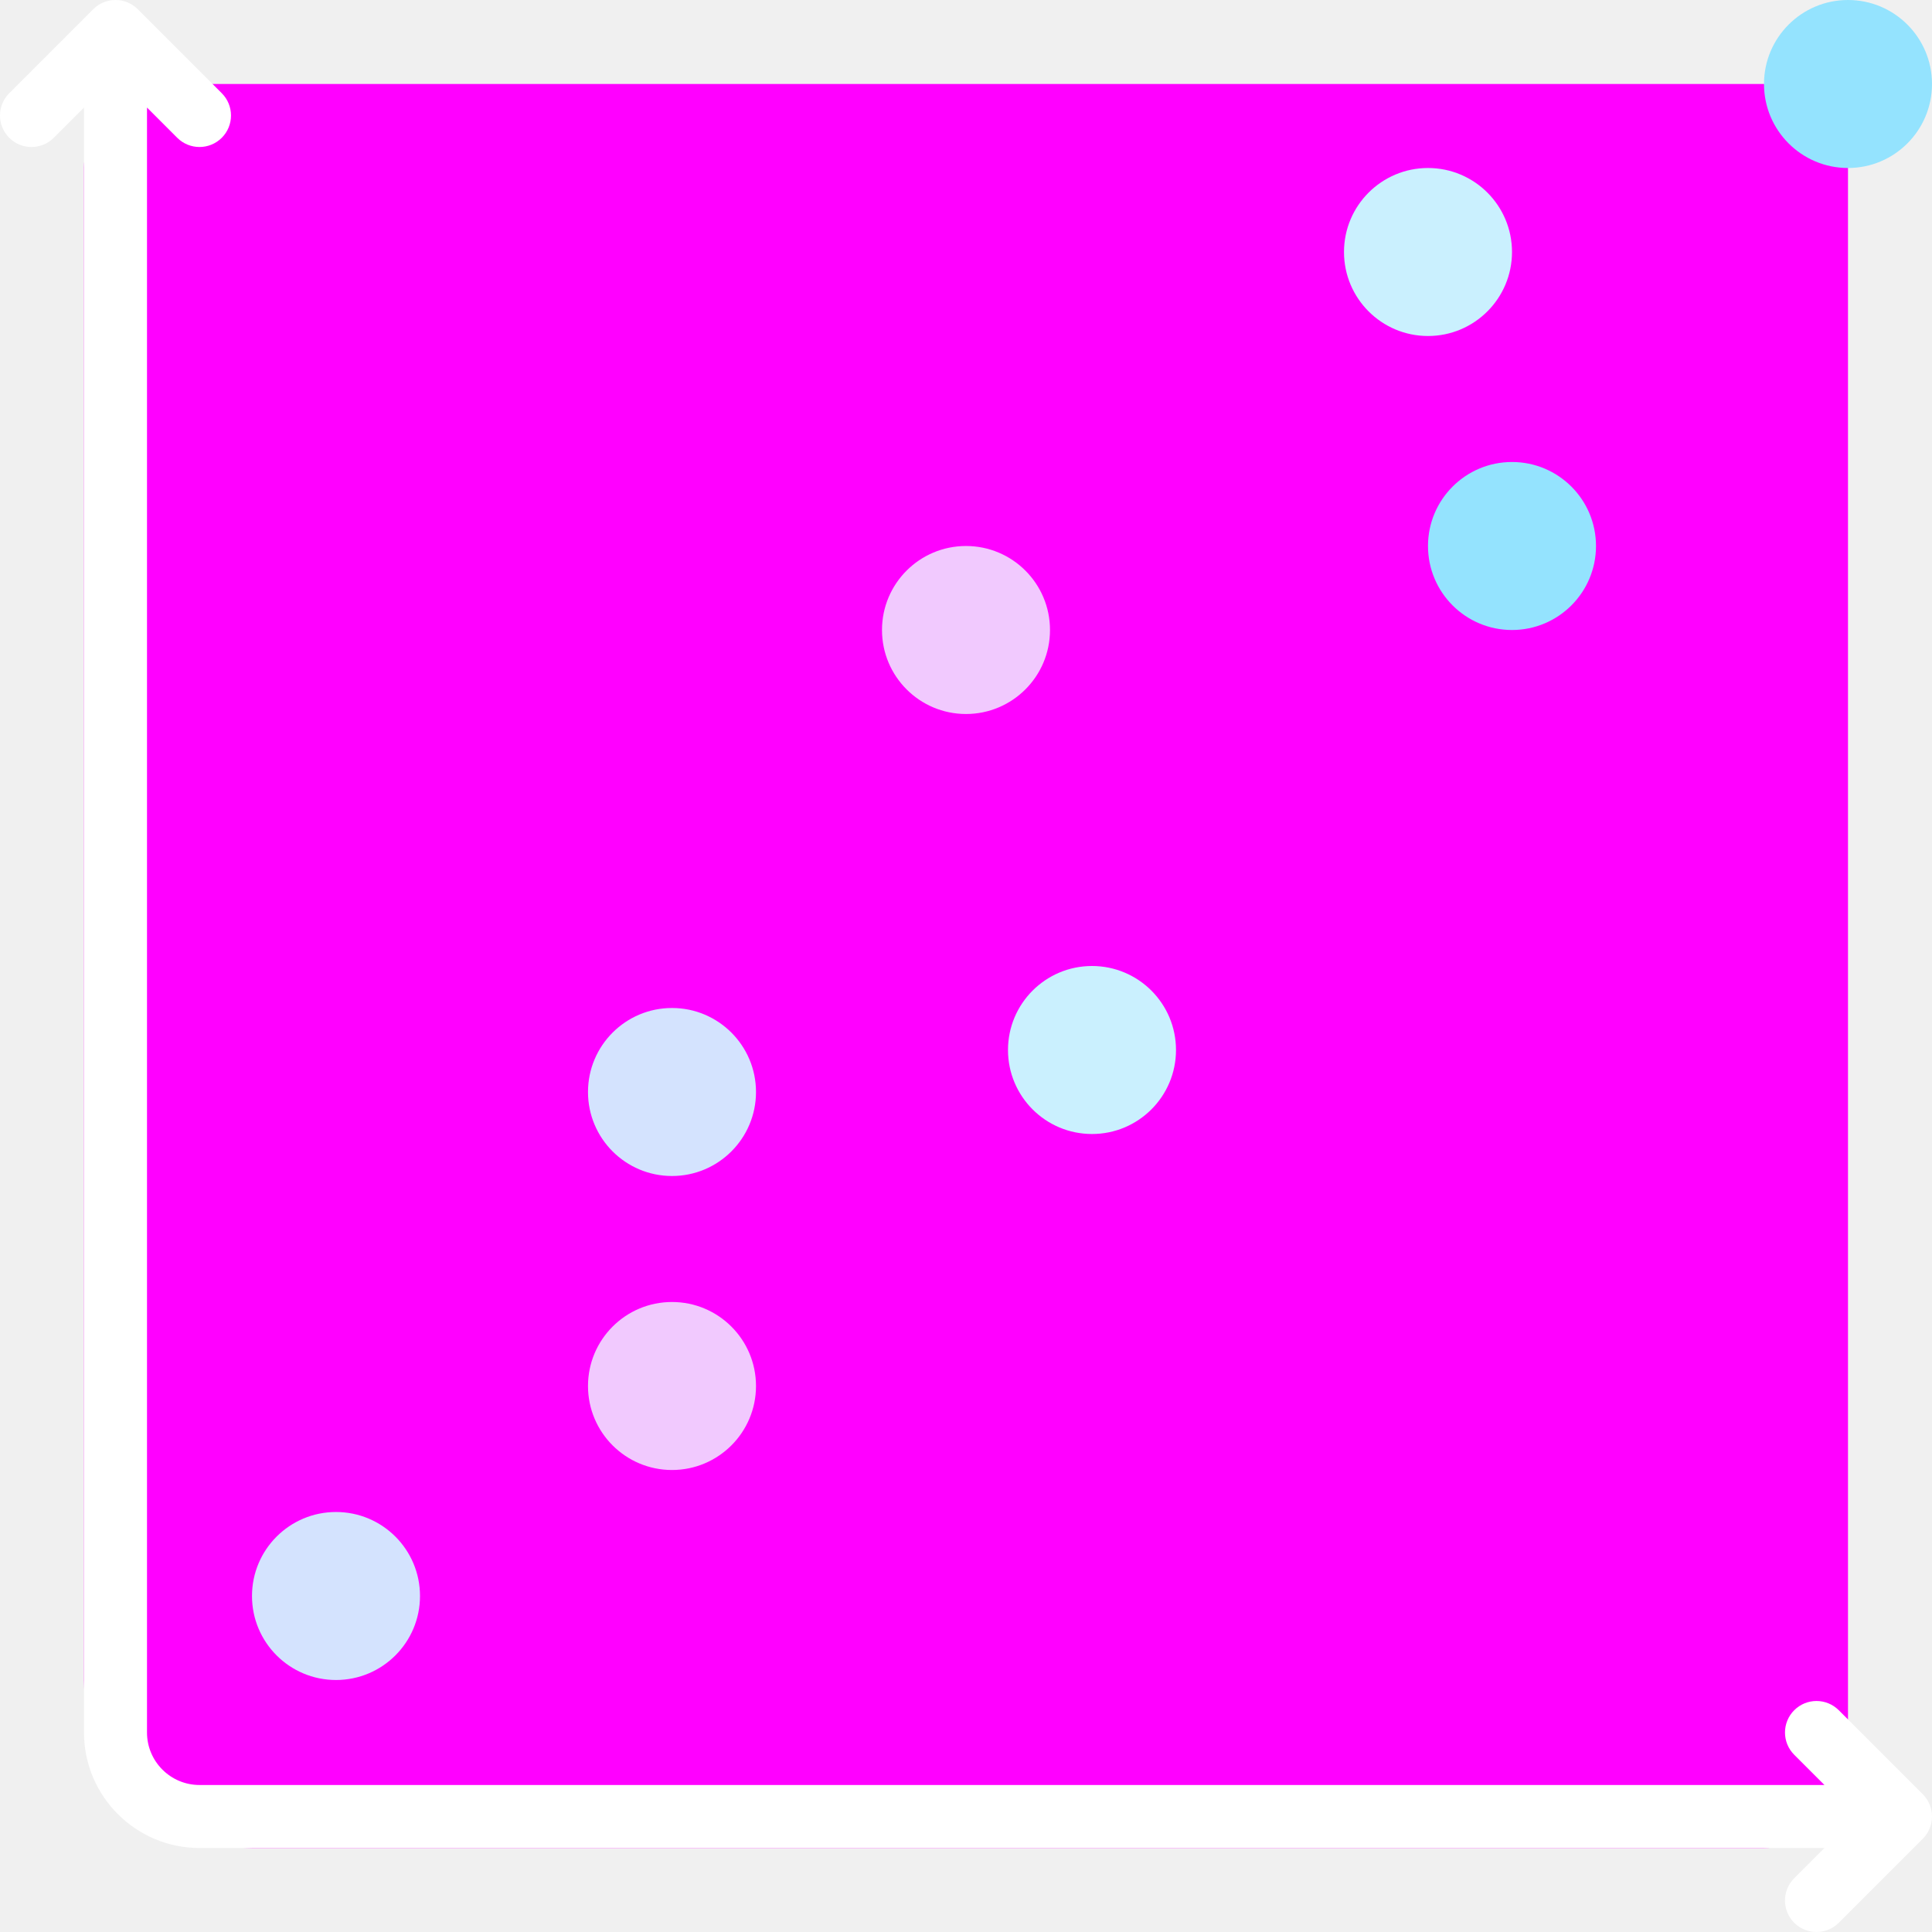
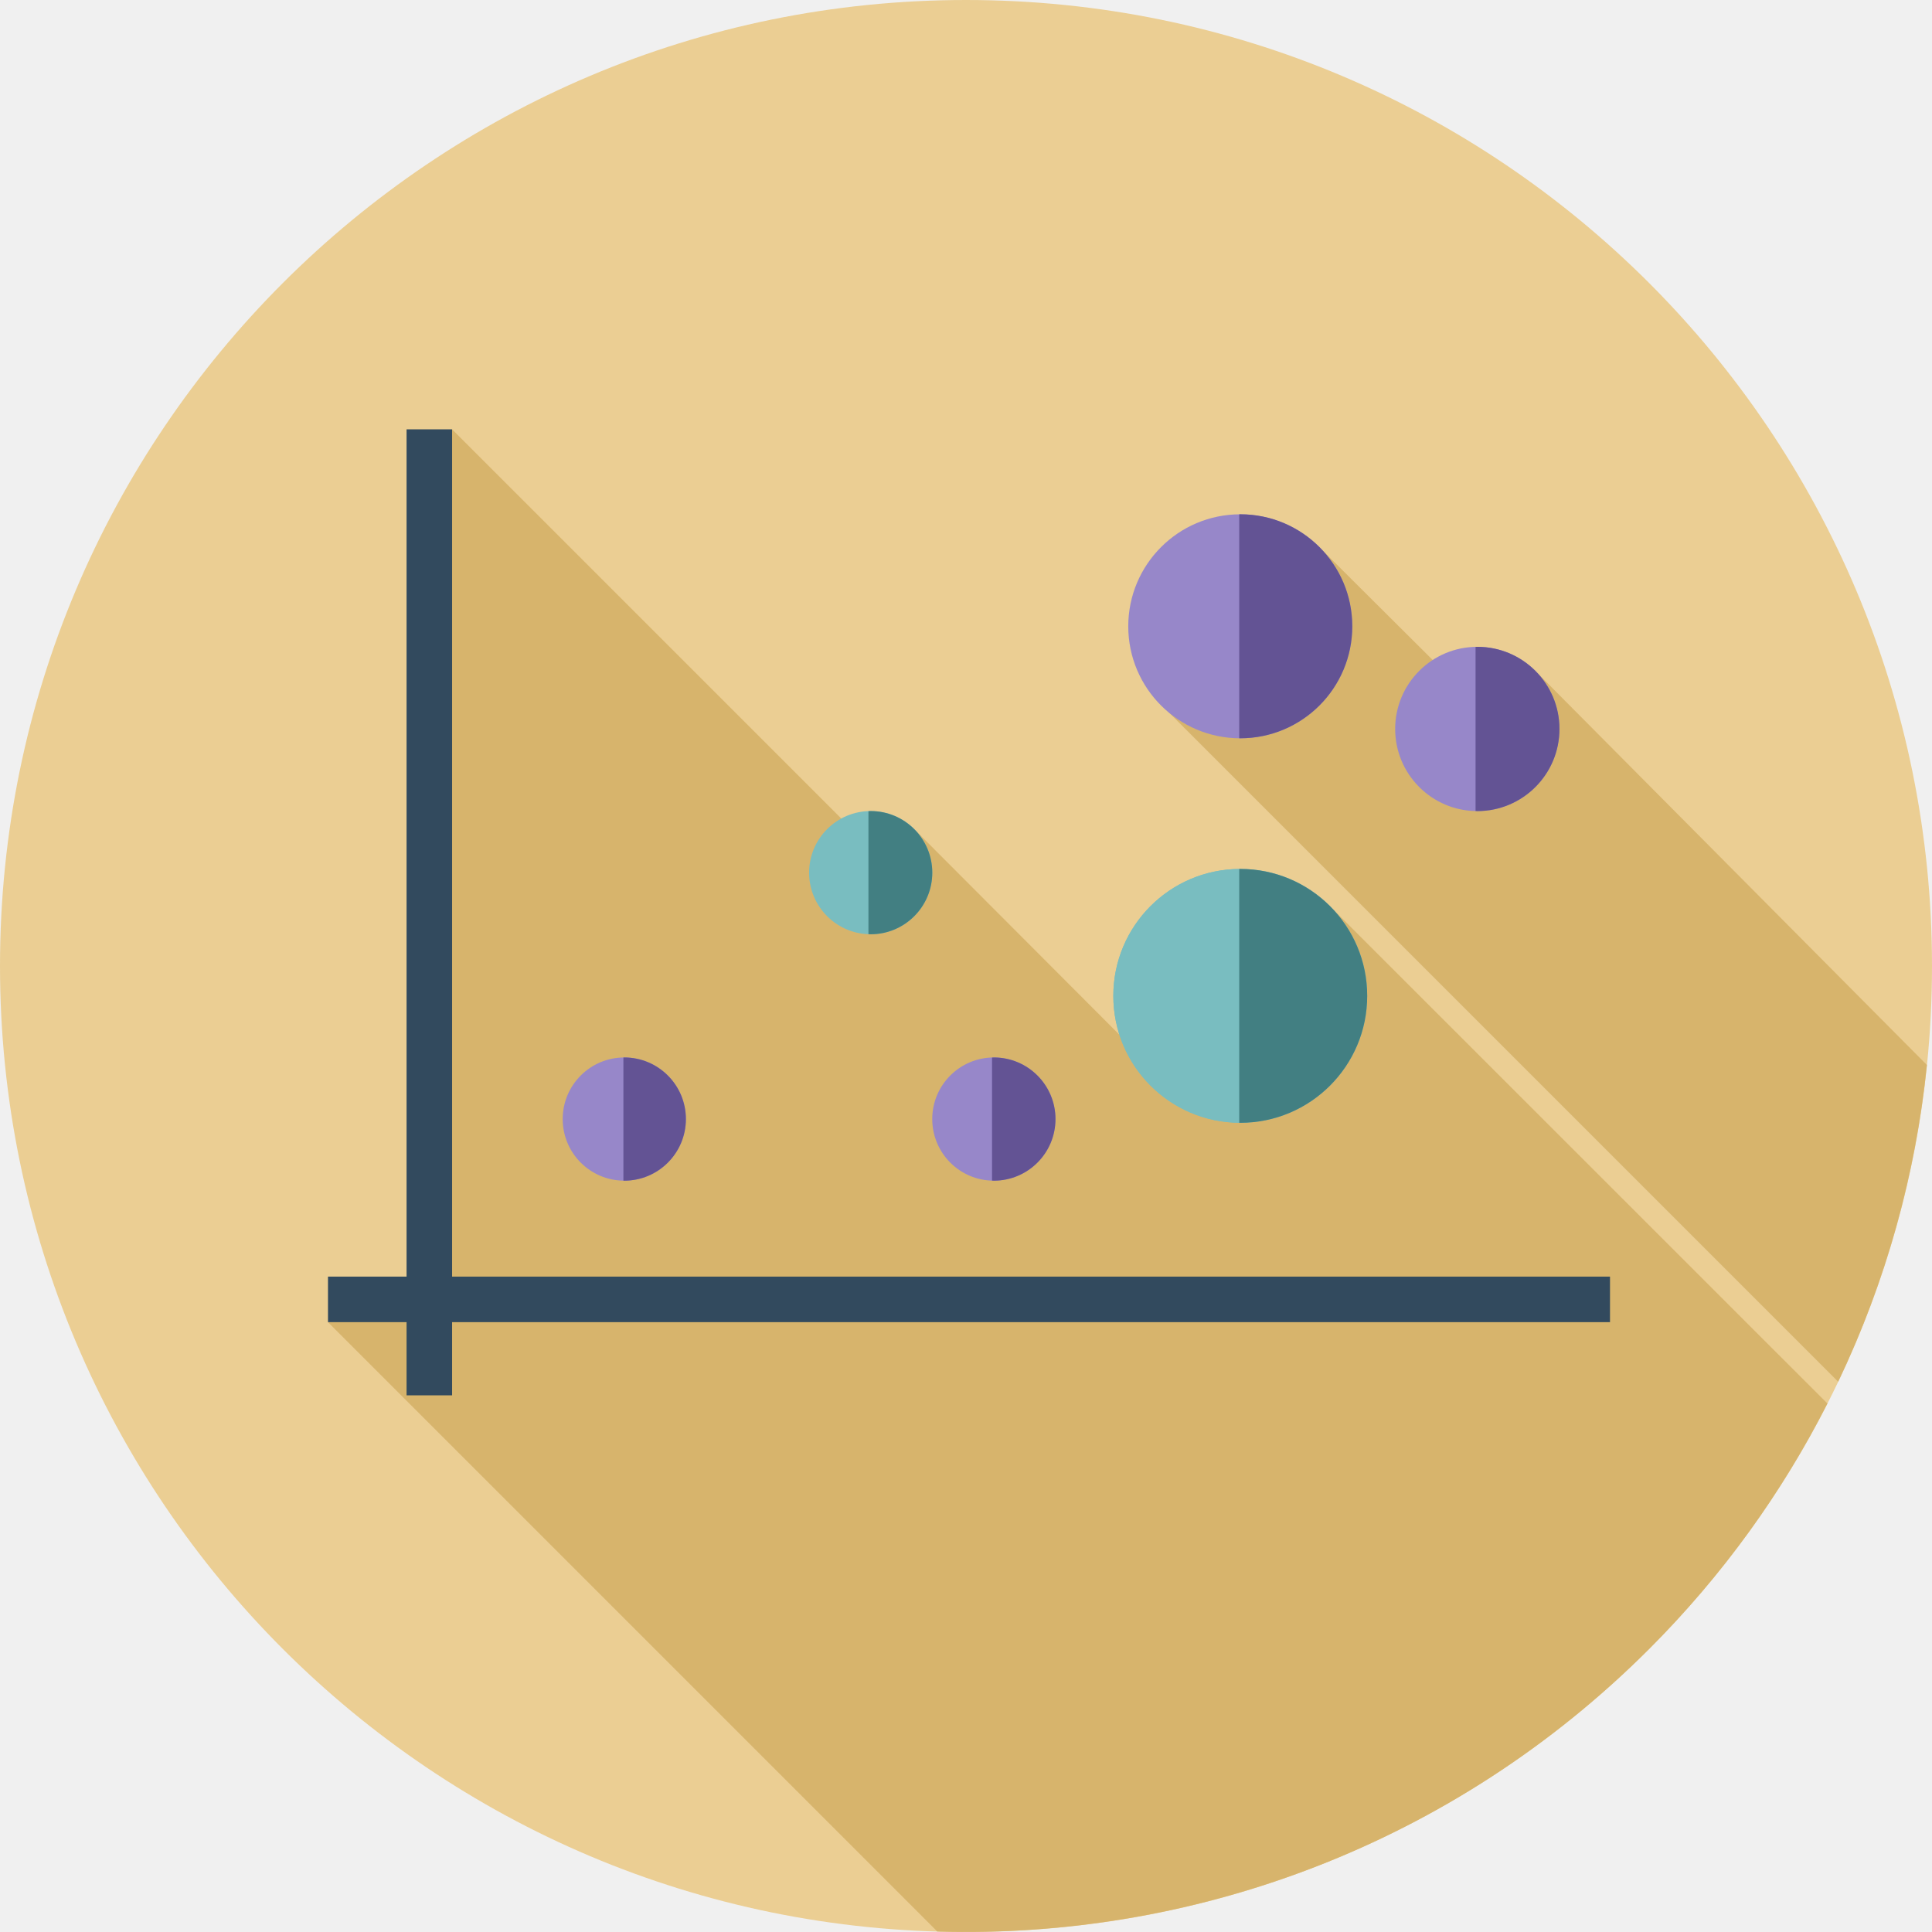
- <svg xmlns="http://www.w3.org/2000/svg" height="64px" width="64px" version="1.1" id="Layer_1" viewBox="0 0 512 512" xml:space="preserve" fill="#000000">
+ <svg xmlns="http://www.w3.org/2000/svg" version="1.1" id="Layer_1" viewBox="0 0 512 512" xml:space="preserve" width="64px" height="64px" fill="#000000">
  <g id="SVGRepo_bgCarrier" stroke-width="0" />
  <g id="SVGRepo_tracerCarrier" stroke-linecap="round" stroke-linejoin="round" />
  <g id="SVGRepo_iconCarrier">
-     <path style="fill:#ff00ff;" d="M467.478,489.739H66.782c-24.588,0-44.522-19.934-44.522-44.522V44.522 c0-12.295,9.966-22.261,22.261-22.261h422.956c12.295,0,22.261,9.966,22.261,22.261v422.957 C489.739,479.773,479.773,489.739,467.478,489.739z" />
-     <path style="fill:#ffffff;" d="M509.555,487.294l-22.261,22.261c-1.631,1.629-3.768,2.445-5.904,2.445 c-2.136,0-4.273-0.815-5.904-2.445c-3.26-3.26-3.26-8.546,0-11.805l8.011-8.011H52.869c-16.877,0-30.609-13.731-30.609-30.609 V28.501l-8.009,8.011c-3.261,3.26-8.546,3.26-11.806,0s-3.26-8.546,0-11.805L24.706,2.445c3.261-3.26,8.546-3.26,11.806,0 l22.261,22.261c3.26,3.26,3.26,8.546,0,11.805c-1.631,1.629-3.768,2.445-5.904,2.445s-4.273-0.815-5.904-2.445l-8.009-8.011v430.63 c0,7.672,6.241,13.913,13.913,13.913h430.629l-8.011-8.011c-3.26-3.26-3.26-8.546,0-11.805c3.261-3.26,8.546-3.26,11.806,0 l22.261,22.261C512.815,478.748,512.815,484.035,509.555,487.294z" />
-     <path style="fill:#caf0fe;" d="M289.391,256c12.295,0,22.261,9.966,22.261,22.261c0,12.295-9.966,22.261-22.261,22.261 s-22.261-9.966-22.261-22.261C267.13,265.966,277.096,256,289.391,256z M356.174,66.783c0,12.295,9.966,22.261,22.261,22.261 c12.295,0,22.261-9.966,22.261-22.261s-9.966-22.261-22.261-22.261C366.14,44.522,356.174,54.488,356.174,66.783z" />
-     <path style="fill:#94e3fe;" d="M400.695,122.435c12.295,0,22.261,9.966,22.261,22.261c0,12.295-9.966,22.261-22.261,22.261 s-22.261-9.966-22.261-22.261C378.435,132.401,388.401,122.435,400.695,122.435z M467.478,22.261 c0,12.295,9.966,22.261,22.261,22.261c12.295,0,22.261-9.966,22.261-22.261S502.034,0,489.739,0 C477.444,0,467.478,9.966,467.478,22.261z" />
-     <path style="fill:#f1c9fe;" d="M256,144.696c12.295,0,22.261,9.966,22.261,22.261s-9.966,22.261-22.261,22.261 s-22.261-9.966-22.261-22.261S243.705,144.696,256,144.696z M155.826,367.304c0,12.295,9.966,22.261,22.261,22.261 c12.295,0,22.261-9.966,22.261-22.261c0-12.295-9.966-22.261-22.261-22.261C165.792,345.043,155.826,355.01,155.826,367.304z" />
-     <path style="fill:#d4e3fe;" d="M178.087,267.13c12.295,0,22.261,9.966,22.261,22.261c0,12.295-9.966,22.261-22.261,22.261 c-12.295,0-22.261-9.966-22.261-22.261C155.826,277.097,165.792,267.13,178.087,267.13z M66.782,422.957 c0,12.295,9.966,22.261,22.261,22.261s22.261-9.966,22.261-22.261c0-12.295-9.966-22.261-22.261-22.261 S66.782,410.662,66.782,422.957z" />
+     <circle style="fill:#EBCE93;" cx="256" cy="256" r="256" />
+     <g>
+       <path style="fill:#D7B46C;" d="M407.574,178.495l-9.964,14.258l-46.942-46.721l-13.933,16.893l-30.742,22.107l181.143,181.143 c12.719-26.684,20.558-55.11,23.511-83.946L407.574,178.495z" />
+       <path style="fill:#D7B46C;" d="M353.359,241.055l-42.667,47.226l-68.222-68.363l-8.509,8.011l-114.15-114.152l-5.532,146.872 l-0.79-0.628v88.954l-26.577,1.407l161.49,161.49c68.024,2.007,136.695-22.937,188.614-74.855 c19.609-19.609,35.356-41.617,47.273-65.069L353.359,241.055z" />
+     </g>
+     <circle style="fill:#9787C9;" cx="165.443" cy="296.564" r="16.324" />
+     <circle style="fill:#79BDC0;" cx="230.745" cy="231.262" r="16.324" />
+     <g>
+       <circle style="fill:#9787C9;" cx="263.378" cy="296.564" r="16.324" />
+       <circle style="fill:#9787C9;" cx="328.68" cy="165.978" r="29.68" />
+       <circle style="fill:#9787C9;" cx="391.499" cy="193.181" r="21.766" />
+     </g>
+     <g>
+       <path style="fill:#635394;" d="M165.442,280.24c-0.079,0-0.155,0.01-0.234,0.012v32.625c0.079,0.002,0.155,0.012,0.234,0.012 c9.016,0,16.324-7.309,16.324-16.324S174.458,280.24,165.442,280.24z" />
+       <path style="fill:#635394;" d="M263.387,280.24c-0.165,0-0.326,0.021-0.491,0.024v32.599c0.164,0.005,0.326,0.024,0.491,0.024 c9.016,0,16.324-7.309,16.324-16.324S272.403,280.24,263.387,280.24z" />
+       <path style="fill:#635394;" d="M328.683,136.29c-0.095,0-0.184,0.014-0.279,0.014v59.333c0.095,0,0.184,0.014,0.279,0.014 c16.393,0,29.68-13.288,29.68-29.68C358.364,149.58,345.076,136.29,328.683,136.29z" />
+       <path style="fill:#635394;" d="M391.508,171.413c-0.159,0-0.31,0.021-0.467,0.024v43.484c0.157,0.003,0.31,0.024,0.467,0.024 c12.021,0,21.766-9.745,21.766-21.766C413.274,181.158,403.528,171.413,391.508,171.413z" />
+     </g>
+     <circle style="fill:#79BDC0;" cx="328.68" cy="263.913" r="33.639" />
+     <path style="fill:#427F82;" d="M230.74,214.943c-0.202,0-0.396,0.022-0.596,0.029v32.589c0.2,0.007,0.395,0.029,0.596,0.029 c9.016,0,16.324-7.309,16.324-16.324S239.754,214.943,230.74,214.943z" />
+     <path style="fill:#79BDC0;" d="M295.046,263.916c0,18.484,14.91,33.471,33.358,33.623v-67.248 C309.957,230.445,295.046,245.432,295.046,263.916z" />
+     <path style="fill:#427F82;" d="M328.683,230.279c-0.095,0-0.184,0.014-0.279,0.014v67.248c0.095,0,0.184,0.014,0.279,0.014 c18.579,0,33.639-15.06,33.639-33.639C362.322,245.339,347.262,230.279,328.683,230.279z" />
+     <g>
+       <rect x="107.744" y="113.778" style="fill:#324A5E;" width="12.067" height="256" />
+       <rect x="86.919" y="338.316" style="fill:#324A5E;" width="339.747" height="12.067" />
+     </g>
  </g>
</svg>
